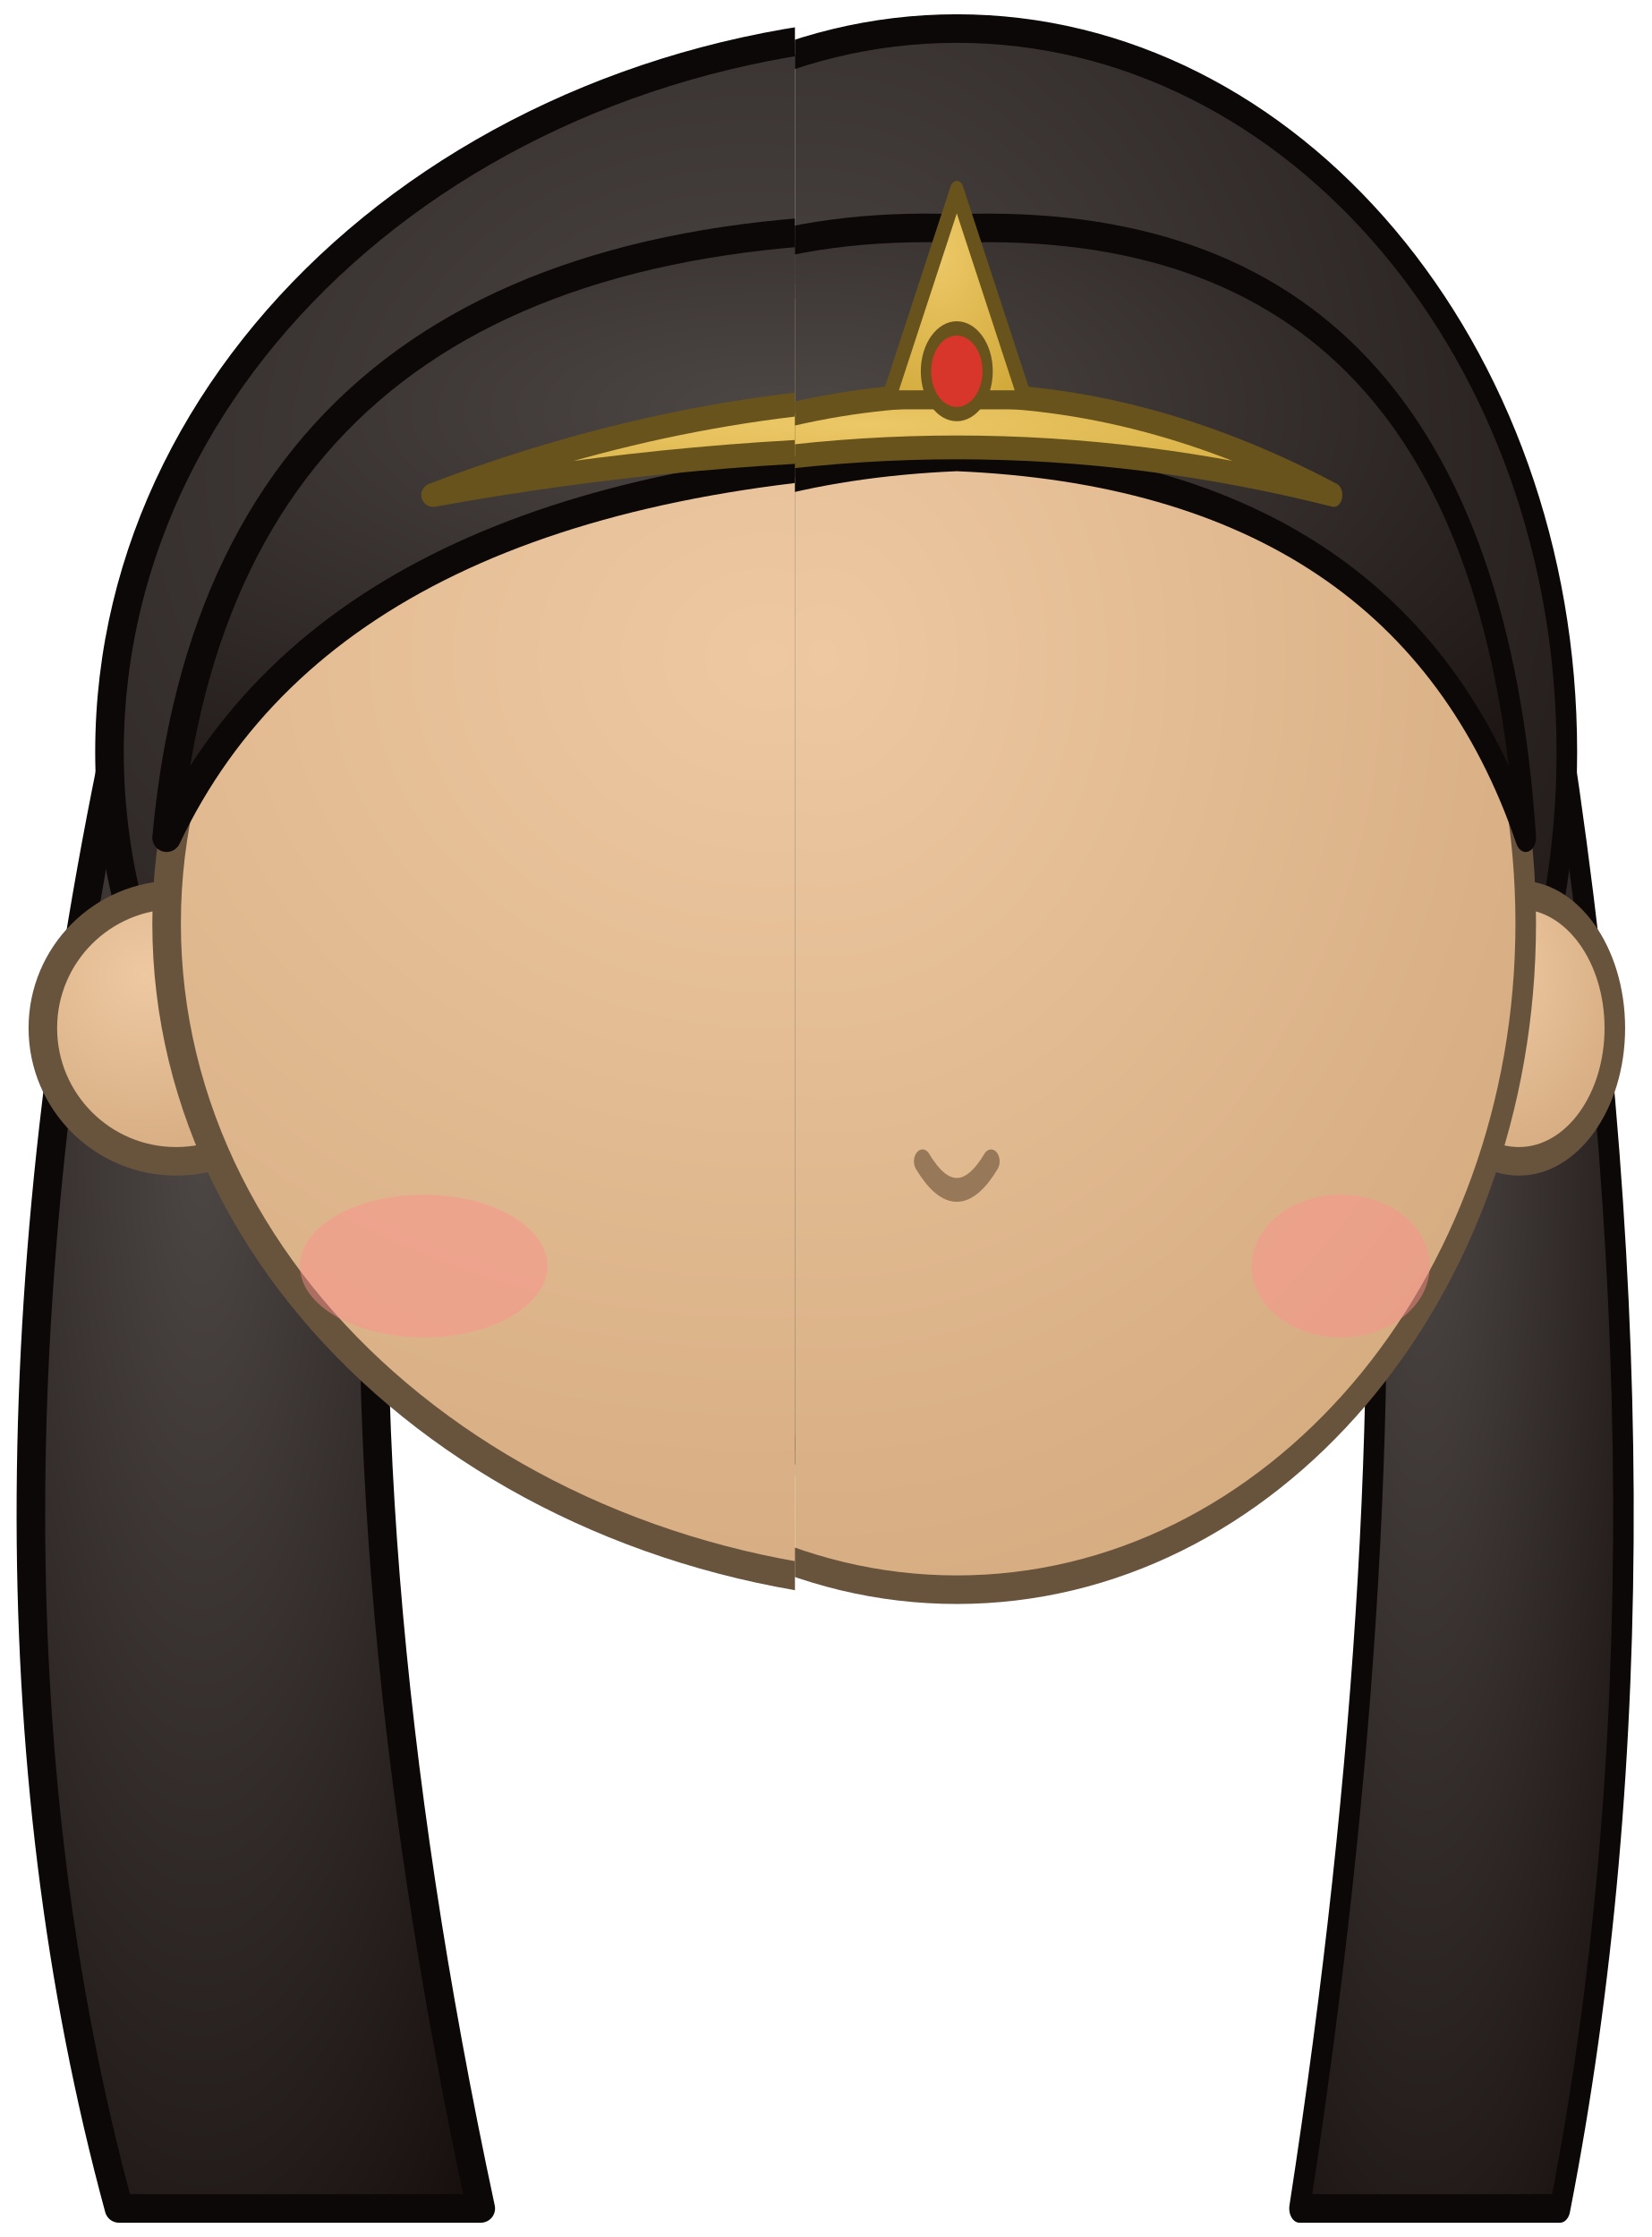
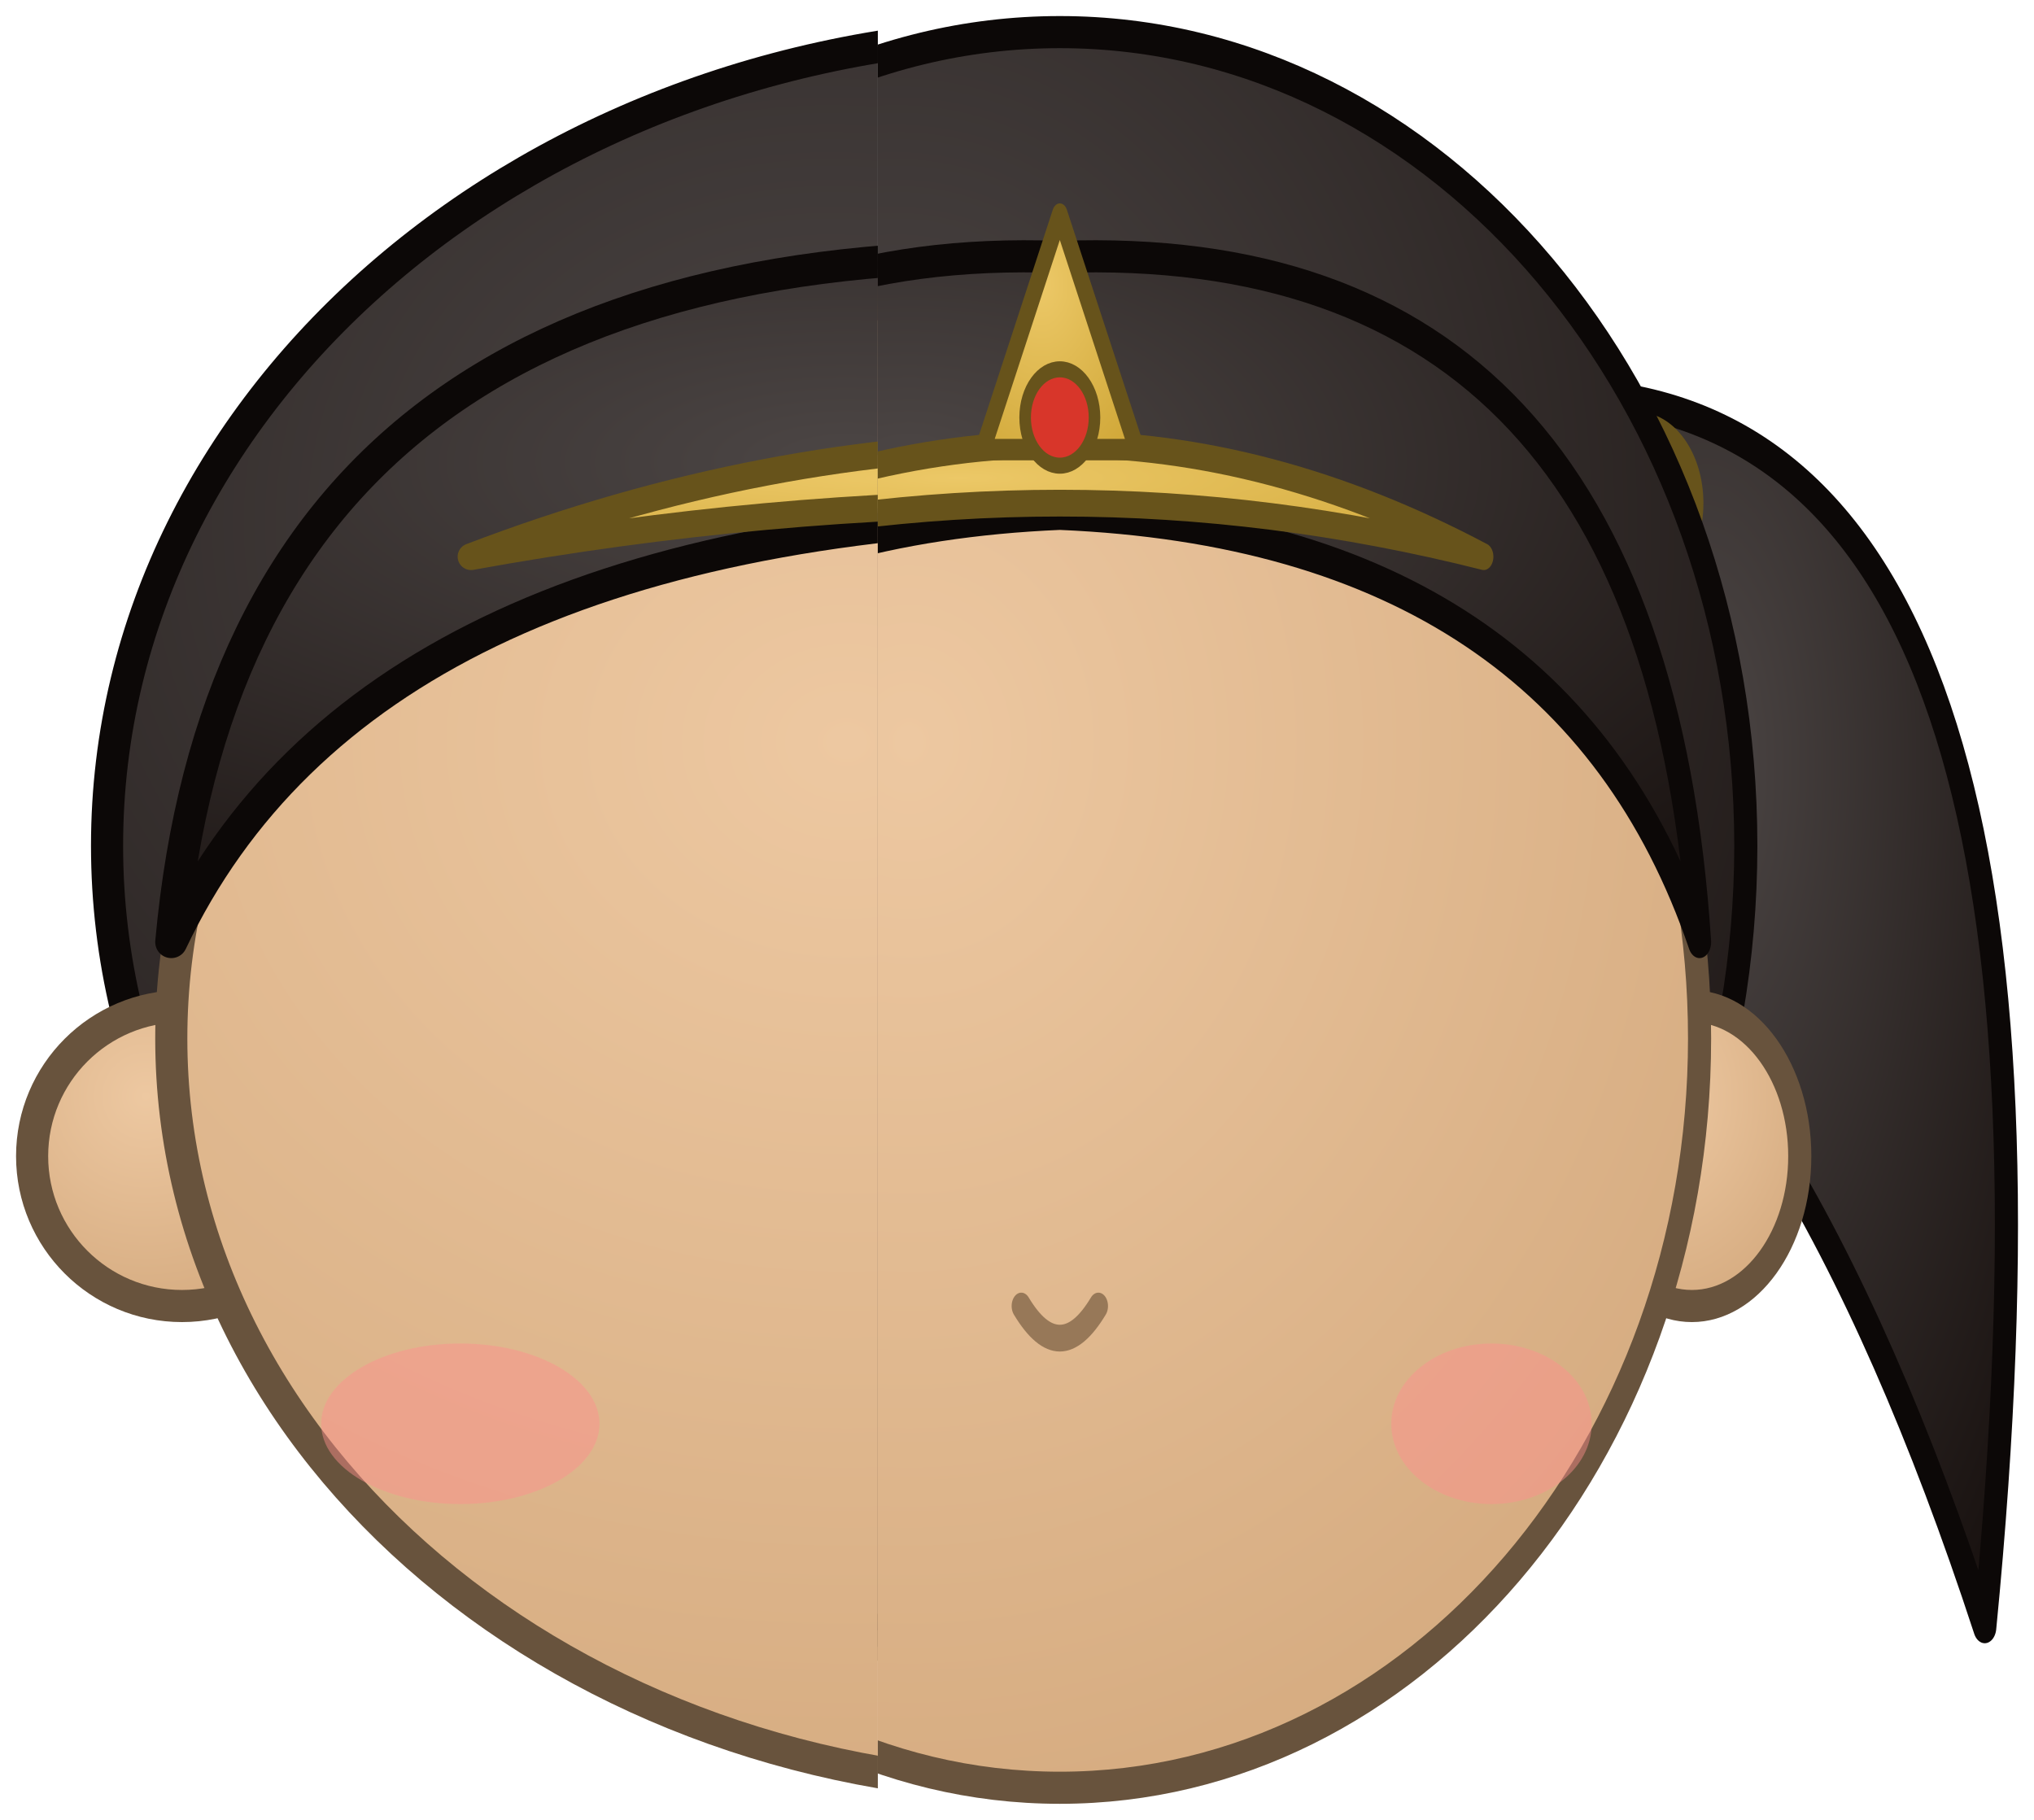
- <svg xmlns="http://www.w3.org/2000/svg" width="347" height="470" viewBox="133 56 347 470">
+ <svg xmlns="http://www.w3.org/2000/svg" width="380" height="340" viewBox="136 56 380 340">
  <defs>
    <radialGradient id="g101" cx="0.38" cy="0.3" r="0.9">
      <stop offset="0" stop-color="#4c4645" />
      <stop offset="1" stop-color="#17100e" />
    </radialGradient>
    <radialGradient id="g102" cx="0.38" cy="0.3" r="0.9">
-       <stop offset="0" stop-color="#4c4645" />
-       <stop offset="1" stop-color="#17100e" />
-     </radialGradient>
-     <radialGradient id="g103" cx="0.38" cy="0.3" r="0.9">
      <stop offset="0" stop-color="#4c4645" />
      <stop offset="1" stop-color="#17100e" />
    </radialGradient>
    <radialGradient id="g1" cx="0.38" cy="0.3" r="0.9">
      <stop offset="0" stop-color="#edc8a1" />
      <stop offset="1" stop-color="#d1a67a" />
    </radialGradient>
    <radialGradient id="g2" cx="0.38" cy="0.3" r="0.9">
      <stop offset="0" stop-color="#edc8a1" />
      <stop offset="1" stop-color="#d1a67a" />
    </radialGradient>
    <radialGradient id="g3" cx="0.38" cy="0.3" r="0.9">
      <stop offset="0" stop-color="#edc8a1" />
      <stop offset="1" stop-color="#d1a67a" />
    </radialGradient>
    <radialGradient id="g301" cx="0.38" cy="0.3" r="0.9">
      <stop offset="0" stop-color="#4c4645" />
      <stop offset="1" stop-color="#17100e" />
    </radialGradient>
    <radialGradient id="g302" cx="0.38" cy="0.3" r="0.9">
      <stop offset="0" stop-color="#ecc867" />
      <stop offset="1" stop-color="#cfa636" />
    </radialGradient>
    <radialGradient id="g303" cx="0.38" cy="0.3" r="0.9">
      <stop offset="0" stop-color="#ecc867" />
      <stop offset="1" stop-color="#cfa636" />
    </radialGradient>
    <clipPath id="tqL">
      <rect x="-200" y="-200" width="500" height="1400" />
    </clipPath>
    <clipPath id="tqR">
      <rect x="300" y="-200" width="1000" height="1400" />
    </clipPath>
  </defs>
  <g clip-path="url(#tqL)">
    <g transform="translate(34 0)">
-       <path d="M 126 200 Q 86 380 124 520 L 200 520 Q 170 380 180 270 Z" fill="url(#g101)" stroke="#0c0807" stroke-width="6" stroke-linejoin="round" stroke-linecap="round" />
-       <path d="M 474 200 Q 514 380 476 520 L 400 520 Q 430 380 420 270 Z" fill="url(#g102)" stroke="#0c0807" stroke-width="6" stroke-linejoin="round" stroke-linecap="round" />
-       <ellipse cx="300" cy="214" rx="178" ry="152" fill="url(#g103)" stroke="#0c0807" stroke-width="6" stroke-linejoin="round" stroke-linecap="round" />
+       <path d="M 440 130 Q 570 140 540 360 Q 490 250 420 220 Z" fill="url(#g101)" stroke="#0c0807" stroke-width="6" stroke-linejoin="round" stroke-linecap="round" />
+       <ellipse cx="450" cy="150" rx="14" ry="14" fill="#e6b93c" stroke="#67531b" stroke-width="6" stroke-linejoin="round" stroke-linecap="round" />
+       <ellipse cx="300" cy="214" rx="178" ry="152" fill="url(#g102)" stroke="#0c0807" stroke-width="6" stroke-linejoin="round" stroke-linecap="round" />
      <ellipse cx="136" cy="272" rx="28" ry="28" fill="url(#g1)" stroke="#68533d" stroke-width="6" stroke-linejoin="round" stroke-linecap="round" />
      <ellipse cx="464" cy="272" rx="28" ry="28" fill="url(#g2)" stroke="#68533d" stroke-width="6" stroke-linejoin="round" stroke-linecap="round" />
      <ellipse cx="300" cy="250" rx="166" ry="140" fill="url(#g3)" stroke="#68533d" stroke-width="6" stroke-linejoin="round" stroke-linecap="round" />
      <path d="M 290 300 Q 300 312 310 300" fill="none" stroke="#977858" stroke-width="5" stroke-linejoin="round" stroke-linecap="round" />
      <ellipse cx="188" cy="322" rx="26" ry="15" fill="#ff8f8f" opacity="0.45" />
      <ellipse cx="412" cy="322" rx="26" ry="15" fill="#ff8f8f" opacity="0.45" />
      <path d="M 134 232 Q 146 100 300 104 Q 454 100 466 232 Q 430 156 300 152 Q 170 156 134 232 Z" fill="url(#g301)" stroke="#0c0807" stroke-width="6" stroke-linejoin="round" stroke-linecap="round" />
      <path d="M 190 160 Q 300 118 410 160 Q 300 140 190 160 Z" fill="url(#g302)" stroke="#67531b" stroke-width="5" stroke-linejoin="round" stroke-linecap="round" />
      <path d="M 280 140 L 300 96 L 320 140 Z" fill="url(#g303)" stroke="#67531b" stroke-width="4" stroke-linejoin="round" stroke-linecap="round" />
      <ellipse cx="300" cy="134" rx="9" ry="9" fill="#d8362a" stroke="#67531b" stroke-width="3" stroke-linejoin="round" stroke-linecap="round" />
    </g>
  </g>
  <g clip-path="url(#tqR)">
    <g transform="translate(334 0) scale(0.72 1) translate(-300 0)">
-       <path d="M 126 200 Q 86 380 124 520 L 200 520 Q 170 380 180 270 Z" fill="url(#g101)" stroke="#0c0807" stroke-width="6" stroke-linejoin="round" stroke-linecap="round" />
-       <path d="M 474 200 Q 514 380 476 520 L 400 520 Q 430 380 420 270 Z" fill="url(#g102)" stroke="#0c0807" stroke-width="6" stroke-linejoin="round" stroke-linecap="round" />
-       <ellipse cx="300" cy="214" rx="178" ry="152" fill="url(#g103)" stroke="#0c0807" stroke-width="6" stroke-linejoin="round" stroke-linecap="round" />
+       <path d="M 440 130 Q 570 140 540 360 Q 490 250 420 220 Z" fill="url(#g101)" stroke="#0c0807" stroke-width="6" stroke-linejoin="round" stroke-linecap="round" />
+       <ellipse cx="450" cy="150" rx="14" ry="14" fill="#e6b93c" stroke="#67531b" stroke-width="6" stroke-linejoin="round" stroke-linecap="round" />
+       <ellipse cx="300" cy="214" rx="178" ry="152" fill="url(#g102)" stroke="#0c0807" stroke-width="6" stroke-linejoin="round" stroke-linecap="round" />
      <ellipse cx="136" cy="272" rx="28" ry="28" fill="url(#g1)" stroke="#68533d" stroke-width="6" stroke-linejoin="round" stroke-linecap="round" />
      <ellipse cx="464" cy="272" rx="28" ry="28" fill="url(#g2)" stroke="#68533d" stroke-width="6" stroke-linejoin="round" stroke-linecap="round" />
      <ellipse cx="300" cy="250" rx="166" ry="140" fill="url(#g3)" stroke="#68533d" stroke-width="6" stroke-linejoin="round" stroke-linecap="round" />
      <path d="M 290 300 Q 300 312 310 300" fill="none" stroke="#977858" stroke-width="5" stroke-linejoin="round" stroke-linecap="round" />
      <ellipse cx="188" cy="322" rx="26" ry="15" fill="#ff8f8f" opacity="0.45" />
      <ellipse cx="412" cy="322" rx="26" ry="15" fill="#ff8f8f" opacity="0.45" />
      <path d="M 134 232 Q 146 100 300 104 Q 454 100 466 232 Q 430 156 300 152 Q 170 156 134 232 Z" fill="url(#g301)" stroke="#0c0807" stroke-width="6" stroke-linejoin="round" stroke-linecap="round" />
      <path d="M 190 160 Q 300 118 410 160 Q 300 140 190 160 Z" fill="url(#g302)" stroke="#67531b" stroke-width="5" stroke-linejoin="round" stroke-linecap="round" />
      <path d="M 280 140 L 300 96 L 320 140 Z" fill="url(#g303)" stroke="#67531b" stroke-width="4" stroke-linejoin="round" stroke-linecap="round" />
      <ellipse cx="300" cy="134" rx="9" ry="9" fill="#d8362a" stroke="#67531b" stroke-width="3" stroke-linejoin="round" stroke-linecap="round" />
    </g>
  </g>
</svg>
